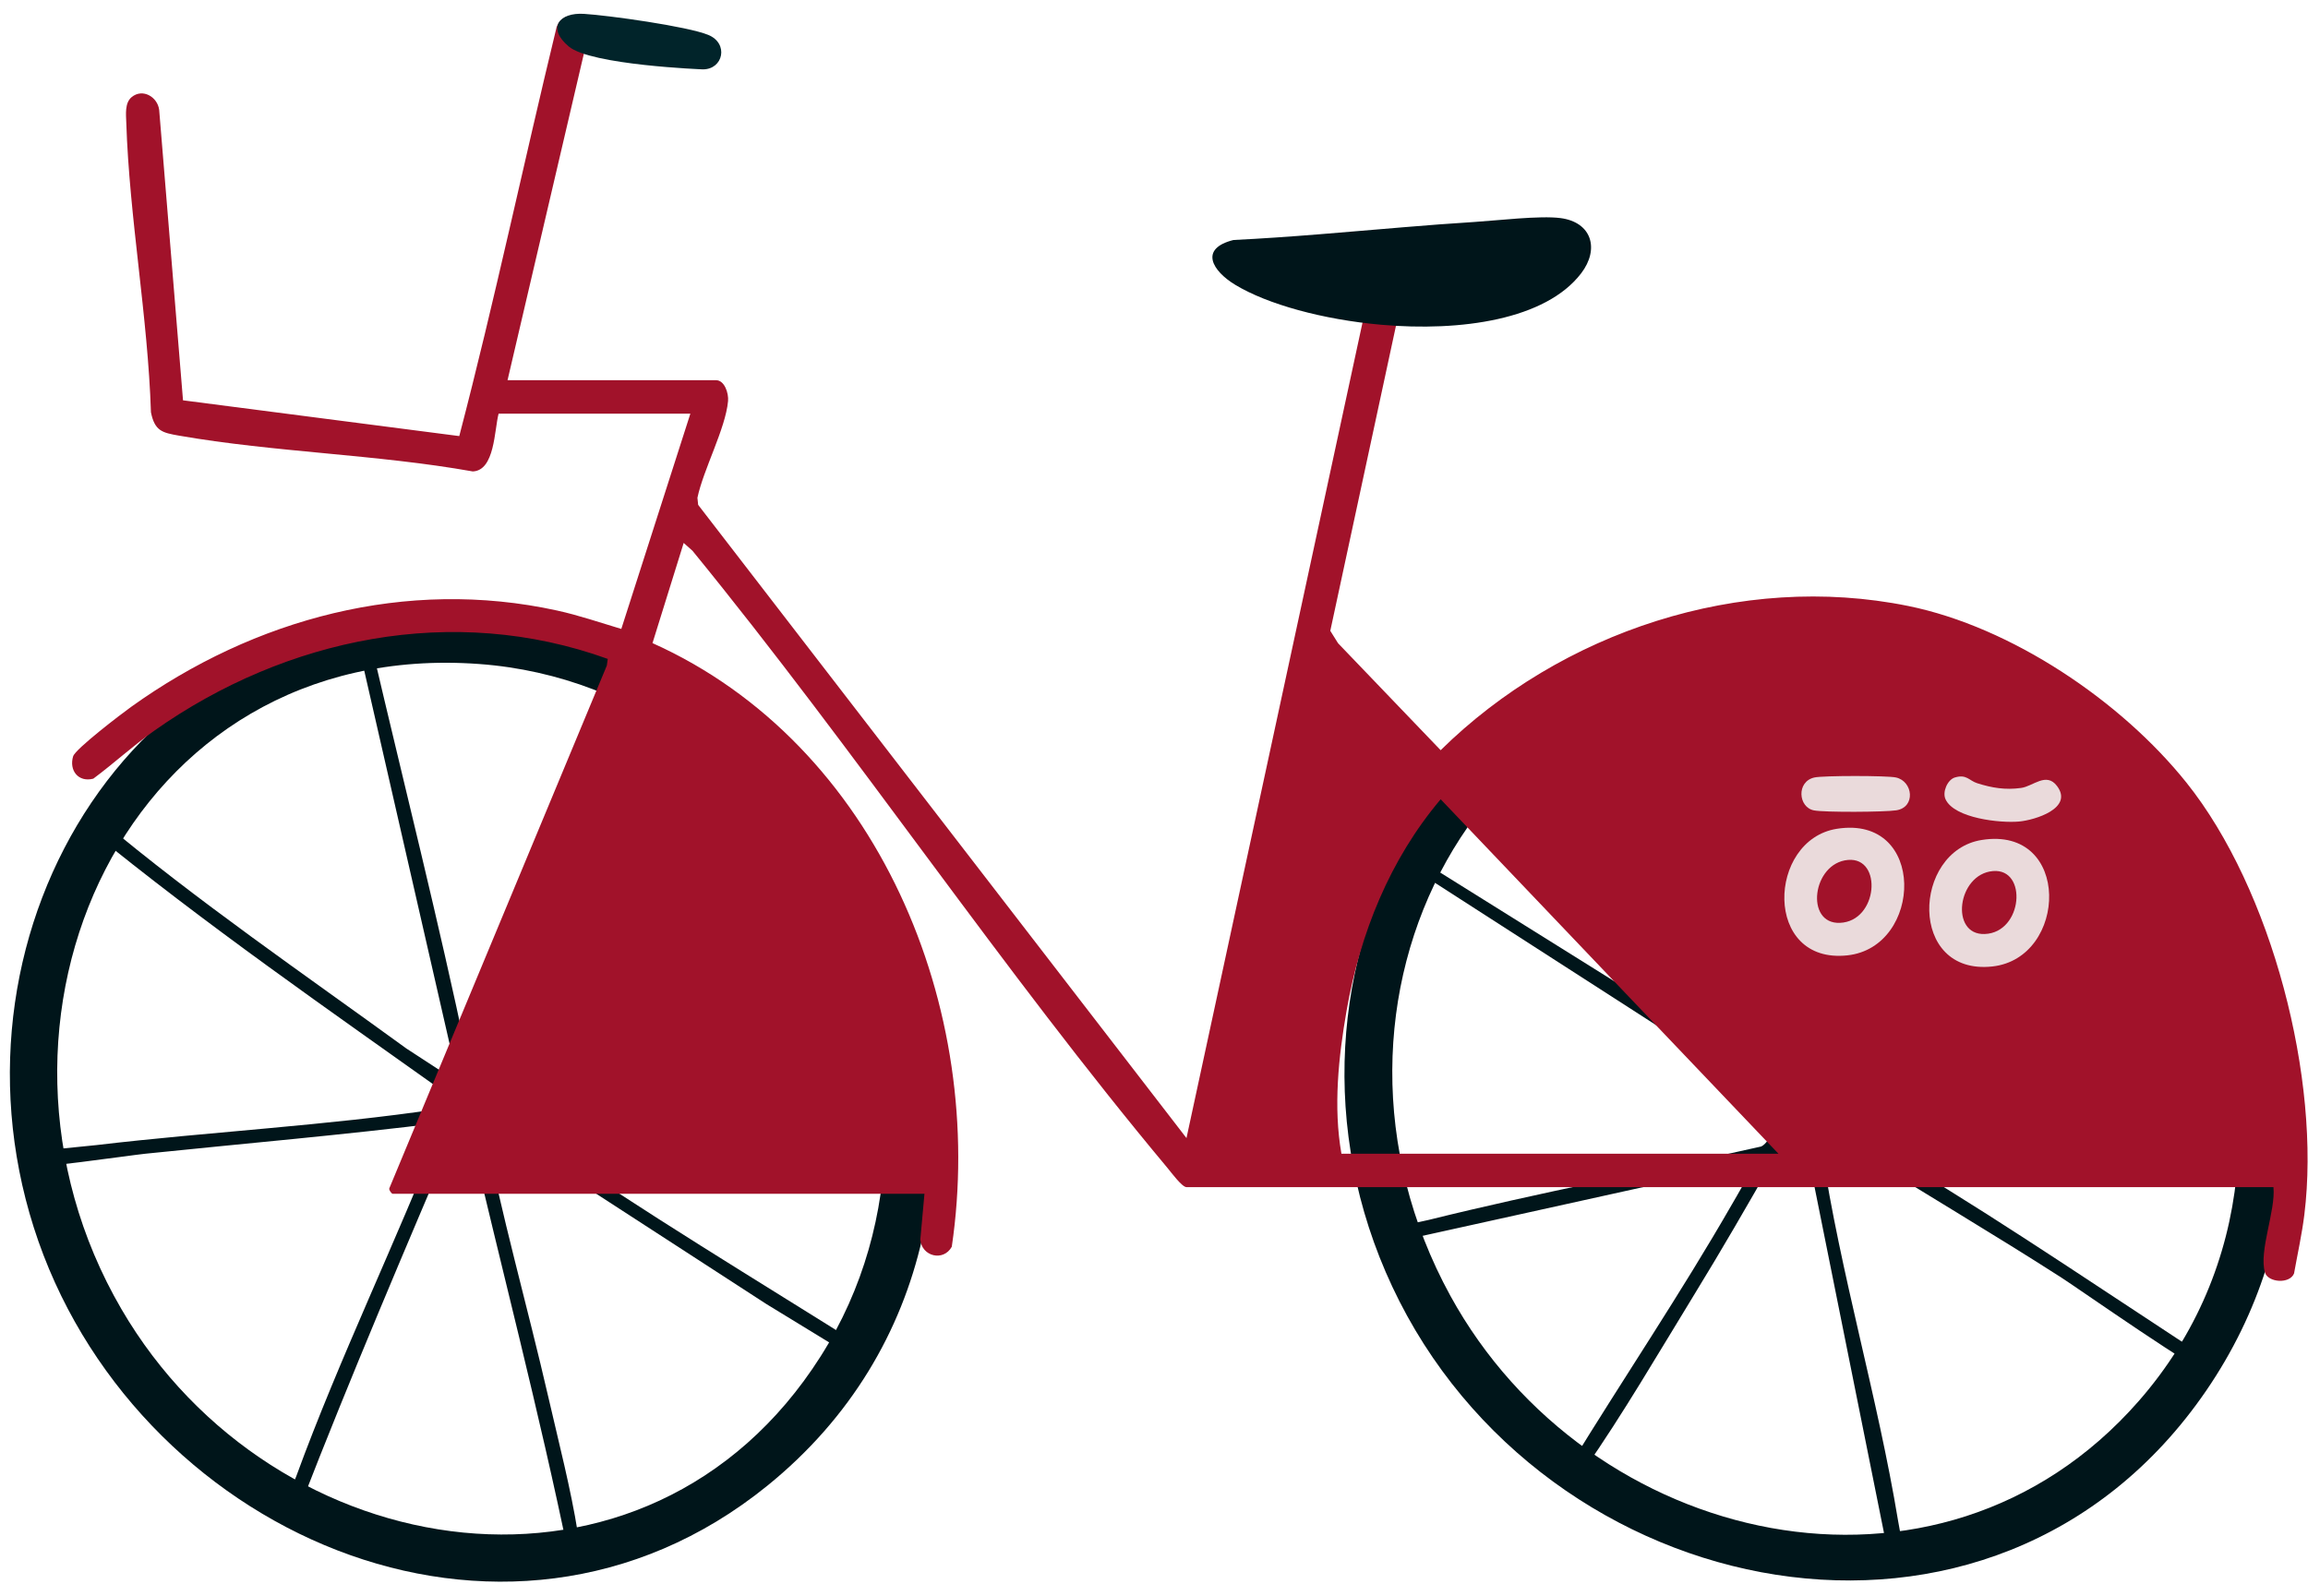
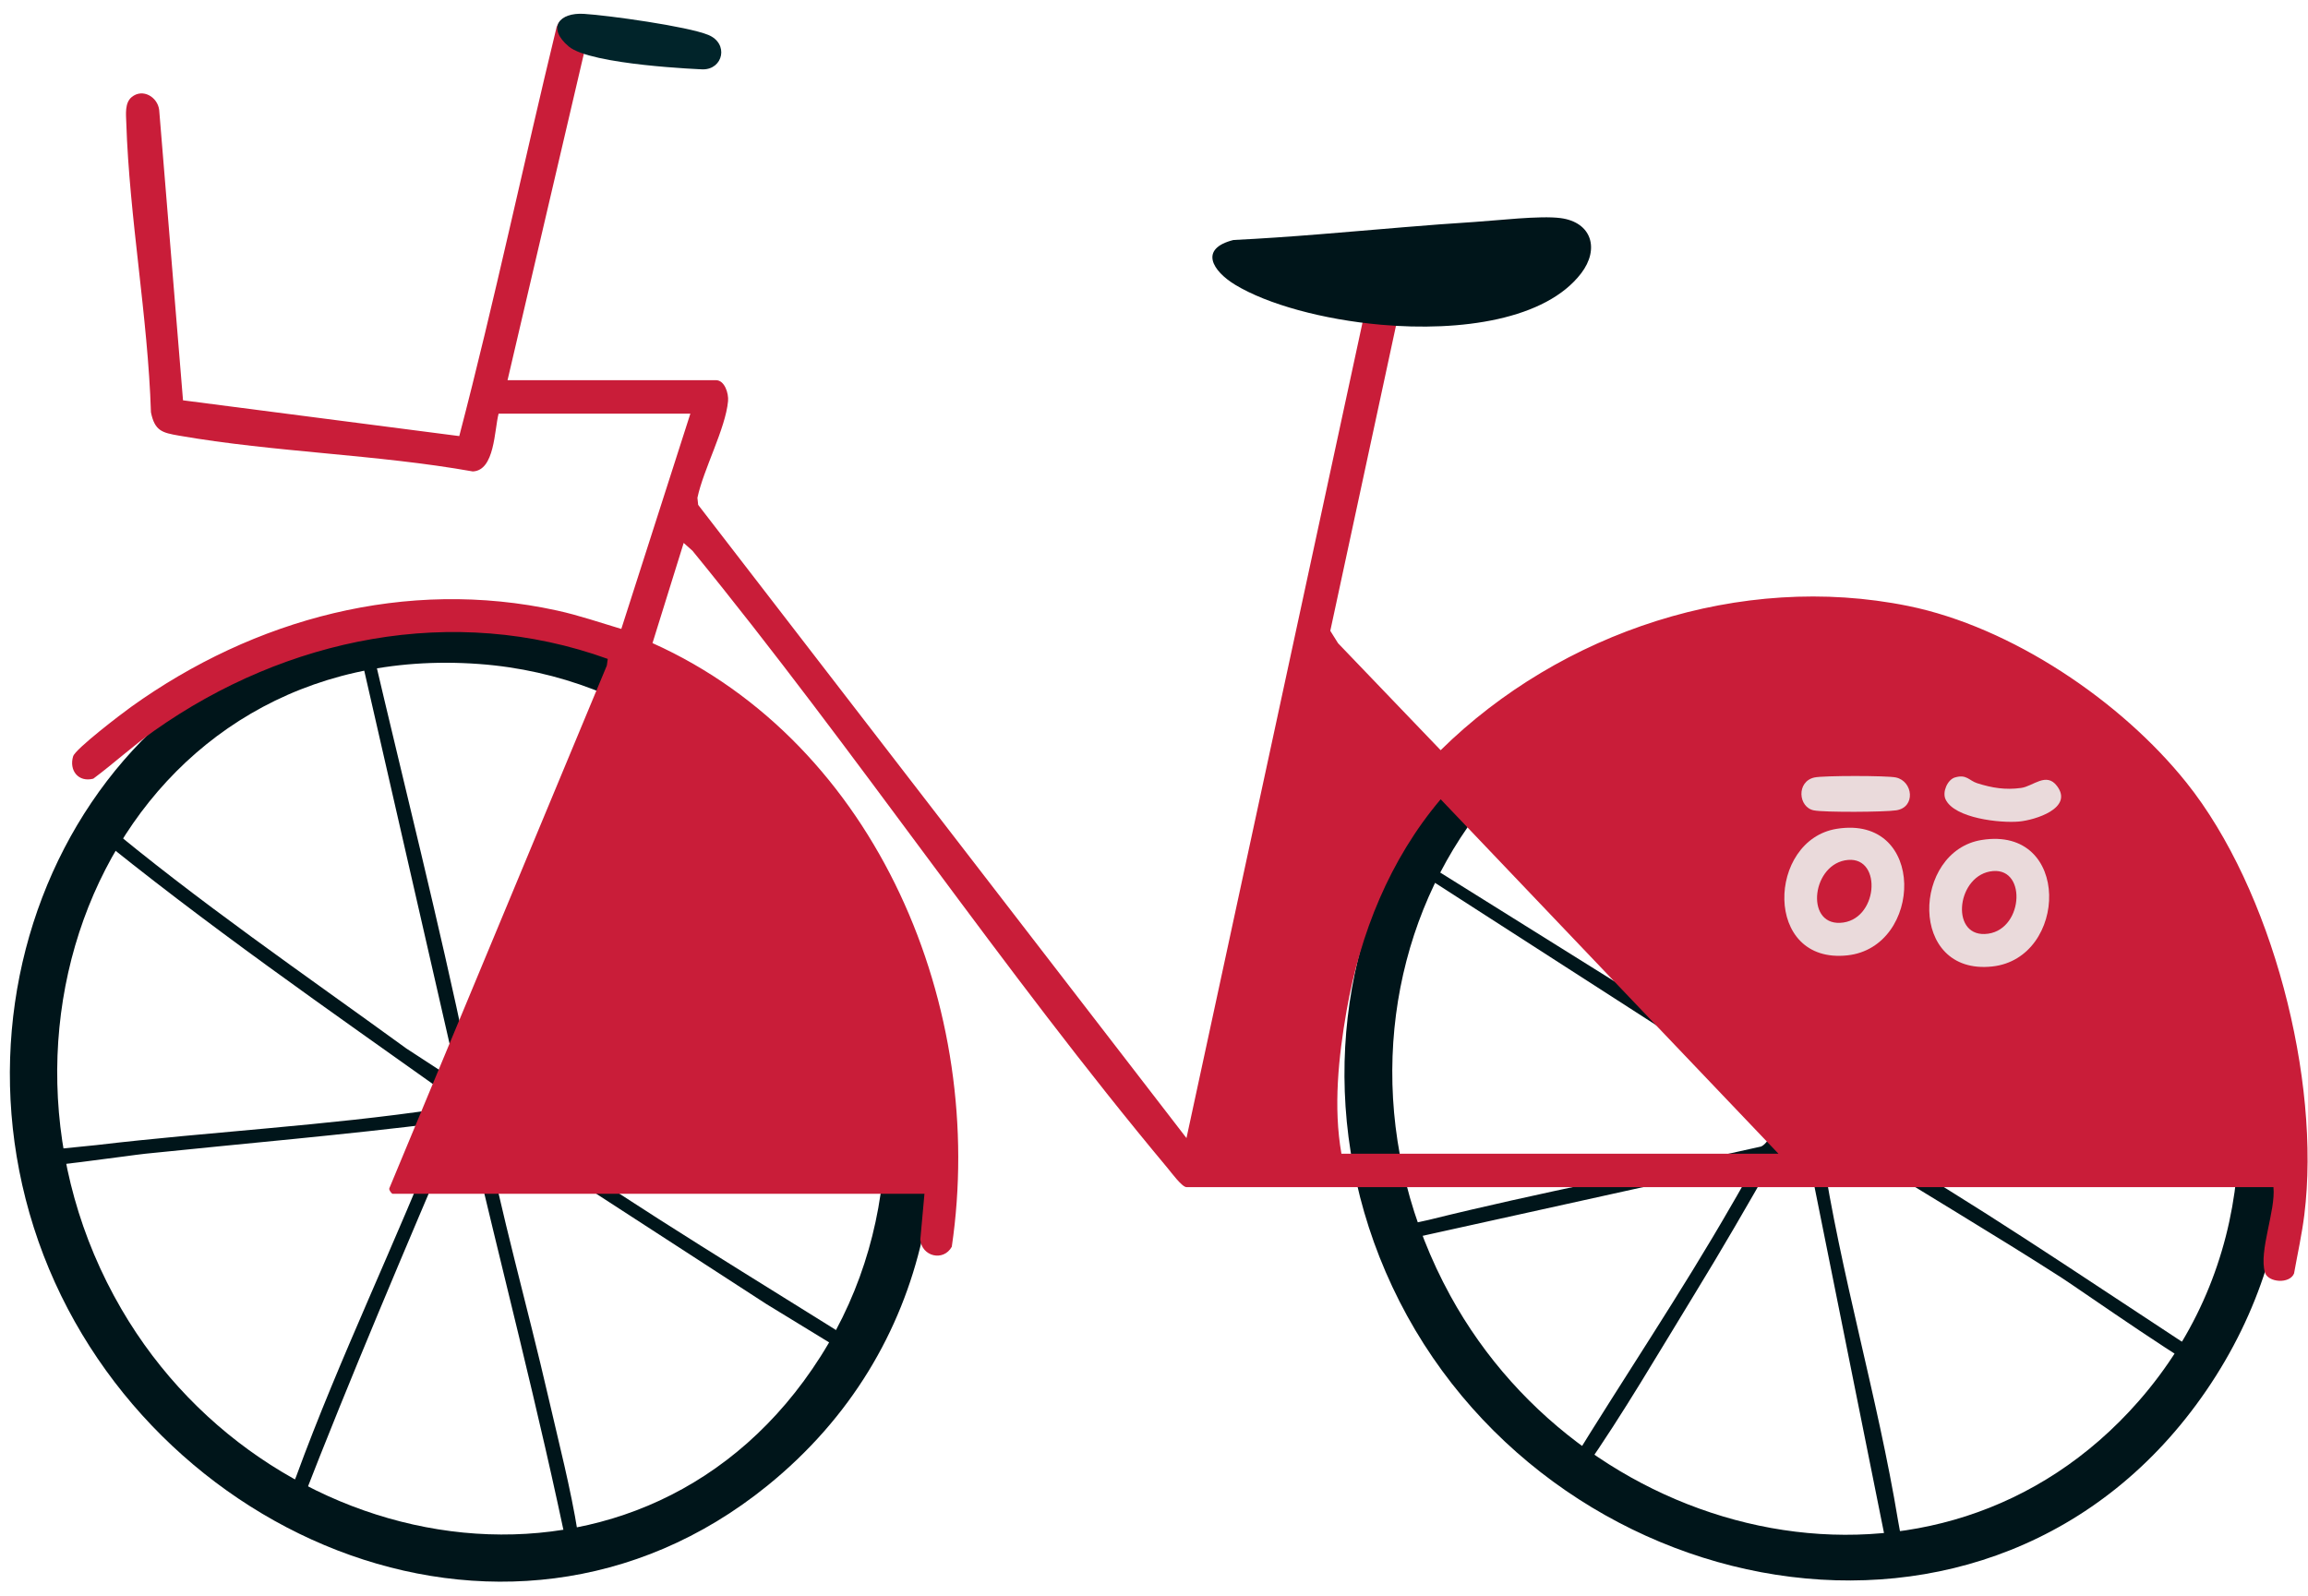
<svg xmlns="http://www.w3.org/2000/svg" width="201" height="139" viewBox="0 0 201 139" fill="none">
  <path d="M157.836 53.756C190.161 55.635 210.818 93.86 192.131 121.131C173.673 148.07 134.335 139.963 121.256 112.077C108.442 84.757 126.436 51.931 157.836 53.756ZM126.305 112.852C138.272 134.701 168.85 141.899 186.247 122.045C206.577 98.843 188.874 60.03 158.808 57.834C128.517 55.621 112.385 87.436 126.305 112.852Z" fill="#00151A" />
  <path d="M40.743 53.756C77.74 55.893 96.129 105.688 66.816 129.415C43.792 148.049 11.325 133.283 2.937 106.896C-5.368 80.776 12.032 52.097 40.743 53.756ZM10.572 114.018C23.812 136.754 56.431 141.825 71.466 118.142C86.445 94.545 69.801 59.884 41.715 57.834C10.977 55.589 -3.94 89.096 10.572 114.018Z" fill="#00151A" />
  <path d="M149.084 56.054L156.241 95.246L122.385 74.1C121.965 74.238 121.937 74.876 122.262 75.15L155.464 96.521C154.886 97.287 154.221 99.48 153.379 99.86C143.748 102.042 134.015 103.879 124.431 106.252C123.668 106.442 121.57 106.811 121.045 107.088C120.571 107.339 120.694 108.083 121.235 108.227L152.745 101.267C152.893 101.406 151.059 104.504 150.837 104.891C146.393 112.634 141.379 120.051 136.718 127.664C136.009 129.172 137.091 129.253 137.991 127.967C141.304 123.227 144.537 117.676 147.583 112.705C149.931 108.875 152.183 104.985 154.402 101.078L157.405 100.295L164.627 136.276C164.795 136.786 165.63 136.794 165.757 136.115C165.894 135.395 165.449 133.347 165.306 132.49C163.514 121.619 160.294 110.992 158.651 100.092C158.835 99.846 160.948 99.54 161.3 99.996C167.348 103.801 173.516 107.419 179.527 111.282C181.142 112.32 191.811 119.831 192.623 119.681C192.845 119.64 193.141 119.269 193.142 119.031C193.145 118.485 190.482 117.166 189.928 116.803C180.907 110.896 171.998 104.818 162.651 99.423C162.817 99.15 163.066 99.192 163.32 99.121C166.278 98.297 170.011 97.829 173.1 97.249C181.06 95.754 189.041 94.367 197.029 93.023C197.606 92.866 197.933 92.765 197.78 92.064C197.678 91.757 197.395 91.742 197.128 91.743C195.601 91.755 192.646 92.505 190.964 92.783C180.996 94.433 171.086 96.457 161.154 98.295C159.811 97.583 157.163 96.831 157.745 94.92C163.094 85.43 168.129 75.774 173.295 66.187C174.162 64.58 175.788 62.32 176.416 60.766C176.584 60.349 176.921 59.314 176.144 59.32C175.716 59.323 175.344 60.081 175.115 60.434C170.705 67.23 167.498 75.399 163.265 82.369L157.214 93.109C154.818 81.502 153.182 69.711 150.515 58.16C150.285 57.161 150.353 55.591 149.083 56.052L149.084 56.054Z" fill="#00151A" />
  <path d="M39.925 94.276L35.398 91.329C26.422 84.806 17.244 78.529 8.732 71.394C7.942 70.875 7.52 71.341 7.719 72.209C17.851 80.496 28.65 87.979 39.323 95.571C39.361 96.407 38.957 96.478 38.254 96.583C28.441 98.048 18.267 98.571 8.394 99.737C7.065 99.895 3.384 100.153 2.402 100.54C1.894 100.74 1.725 101.396 2.09 101.626C2.539 101.91 11.294 100.631 12.643 100.491C21.288 99.596 29.944 98.853 38.565 97.773C34.544 108.075 29.591 118.216 25.797 128.594C25.595 129.145 24.656 131.122 25.154 131.47C25.516 131.723 26.061 131.544 26.178 131.112C30.552 119.829 35.318 108.7 40.05 97.57L40.675 97.603C43.619 110.283 46.946 122.884 49.567 135.645C51.074 136.159 50.461 134.396 50.317 133.491C49.71 129.674 48.661 125.631 47.79 121.843C45.929 113.745 43.63 105.742 42.059 97.577L66.735 113.578L74.691 118.441C75.409 118.803 75.909 118.272 75.559 117.571C65.9 111.491 56.058 105.592 46.658 99.093C45.899 98.568 44.941 97.982 44.246 97.438C44.088 97.313 43.888 97.442 44.002 96.994C52.791 96.128 61.534 94.83 70.314 93.889C73.46 93.552 76.68 93.479 79.813 93.091C80.943 92.951 80.84 91.751 79.656 91.769C76.635 91.816 72.819 92.403 69.731 92.725C60.716 93.662 51.727 94.959 42.728 96.032C41.566 96.138 41.092 95.109 41.372 94.083L55.771 58.945C56.041 58.347 55.321 58.146 55.258 57.583L40.701 92.141C38.195 80.184 35.19 68.344 32.411 56.451C32.422 55.786 31.404 55.544 31.205 56.155L39.921 94.275L39.925 94.276Z" fill="#00151A" />
-   <path d="M6.371 65.871C6.567 65.228 10.587 62.167 11.402 61.582C22.147 53.871 35.372 50.3 48.506 53.175C50.416 53.593 52.246 54.225 54.109 54.78L60.123 36.029H43.422C43.046 37.473 43.094 40.984 41.173 41.062C32.806 39.572 23.914 39.395 15.583 37.943C14.134 37.69 13.477 37.541 13.146 35.914C12.88 27.585 11.264 18.966 10.998 10.689C10.974 9.959 10.851 8.957 11.473 8.452C12.431 7.672 13.72 8.444 13.862 9.57L15.938 34.868L39.997 37.983C43.081 26.184 45.598 14.208 48.477 2.346C49.175 0.56 51.874 1.475 51.135 3.452L44.201 33.114H62.356C63.105 33.114 63.468 34.26 63.405 34.935C63.187 37.339 61.258 40.878 60.737 43.361L60.802 43.974L103.328 99.127L118.7 27.905C118.869 25.495 121.839 25.565 121.666 27.943L115.853 54.944L116.53 56.026L125.464 65.342C135.939 55.022 151.591 49.814 166.185 52.781C175.171 54.609 184.736 61.066 190.413 68.165C197.865 77.478 202.137 94.027 200.682 105.797C200.474 107.487 200.085 109.237 199.785 110.919C199.404 111.86 197.514 111.708 197.252 110.835C196.696 108.975 198.2 105.449 197.991 103.399H103.328C102.941 103.399 101.986 102.103 101.686 101.742C87.316 84.548 74.518 65.372 60.309 47.973L59.541 47.289L56.825 56.014C76.457 64.827 85.949 87.905 82.889 108.592C82.161 109.907 80.274 109.438 80.148 107.97L80.509 103.98H34.198C34.119 103.98 33.859 103.669 33.903 103.507L52.847 57.972L52.929 57.391C39.467 52.526 24.92 55.547 13.454 63.631C11.602 64.938 9.941 66.472 8.125 67.823C6.82 68.163 5.998 67.098 6.37 65.868L6.371 65.871ZM116.823 100.489H154.883L125.466 69.618C121.037 74.856 118.454 81.291 117.272 88.028C116.565 92.065 116.109 96.434 116.823 100.489Z" fill="#A1122A" />
+   <path d="M6.371 65.871C6.567 65.228 10.587 62.167 11.402 61.582C22.147 53.871 35.372 50.3 48.506 53.175C50.416 53.593 52.246 54.225 54.109 54.78L60.123 36.029H43.422C43.046 37.473 43.094 40.984 41.173 41.062C32.806 39.572 23.914 39.395 15.583 37.943C14.134 37.69 13.477 37.541 13.146 35.914C12.88 27.585 11.264 18.966 10.998 10.689C10.974 9.959 10.851 8.957 11.473 8.452C12.431 7.672 13.72 8.444 13.862 9.57L15.938 34.868L39.997 37.983C43.081 26.184 45.598 14.208 48.477 2.346C49.175 0.56 51.874 1.475 51.135 3.452L44.201 33.114H62.356C63.105 33.114 63.468 34.26 63.405 34.935C63.187 37.339 61.258 40.878 60.737 43.361L60.802 43.974L103.328 99.127L118.7 27.905C118.869 25.495 121.839 25.565 121.666 27.943L115.853 54.944L116.53 56.026L125.464 65.342C135.939 55.022 151.591 49.814 166.185 52.781C175.171 54.609 184.736 61.066 190.413 68.165C197.865 77.478 202.137 94.027 200.682 105.797C200.474 107.487 200.085 109.237 199.785 110.919C199.404 111.86 197.514 111.708 197.252 110.835C196.696 108.975 198.2 105.449 197.991 103.399H103.328C102.941 103.399 101.986 102.103 101.686 101.742C87.316 84.548 74.518 65.372 60.309 47.973L59.541 47.289L56.825 56.014C76.457 64.827 85.949 87.905 82.889 108.592C82.161 109.907 80.274 109.438 80.148 107.97L80.509 103.98H34.198C34.119 103.98 33.859 103.669 33.903 103.507L52.847 57.972L52.929 57.391C39.467 52.526 24.92 55.547 13.454 63.631C11.602 64.938 9.941 66.472 8.125 67.823C6.82 68.163 5.998 67.098 6.37 65.868L6.371 65.871ZM116.823 100.489H154.883L125.466 69.618C121.037 74.856 118.454 81.291 117.272 88.028C116.565 92.065 116.109 96.434 116.823 100.489Z" fill="#C91D39" />
  <path d="M159.963 72.189C153.907 73.156 153.534 84.009 160.887 83.212C167.478 82.496 167.799 70.94 159.963 72.189ZM160.233 80.38C157.172 80.502 157.824 75.165 160.943 74.9C163.972 74.642 163.561 80.25 160.233 80.38Z" fill="#EADADB" />
  <path d="M170.247 67.718C171.268 67.41 171.485 67.994 172.191 68.218C173.481 68.626 174.639 68.82 176.015 68.63C177.061 68.488 178.201 67.222 179.137 68.454C180.612 70.395 177.22 71.429 175.835 71.556C174.229 71.704 170.203 71.285 169.432 69.614C169.137 68.975 169.609 67.909 170.247 67.717V67.718Z" fill="#EADADB" />
  <path d="M158.014 67.718C158.777 67.547 164.352 67.547 165.117 67.718C166.61 68.052 166.851 70.315 165.146 70.578C164.127 70.735 158.928 70.766 157.976 70.585C156.603 70.324 156.425 68.075 158.013 67.718H158.014Z" fill="#EADADB" />
  <path d="M172.584 73.161C166.528 74.126 166.155 84.979 173.508 84.18C180.099 83.464 180.421 71.909 172.584 73.161ZM172.854 81.352C169.794 81.472 170.445 76.135 173.564 75.87C176.593 75.612 176.182 81.221 172.854 81.352Z" fill="#EADADB" />
  <path d="M107.566 24.802C110.379 26.509 115.22 27.838 120.283 28.286C127.242 28.899 134.616 27.843 137.703 23.803C139.318 21.689 138.626 19.349 135.901 18.995C134.101 18.761 130.383 19.209 128.38 19.335C126.339 19.462 124.299 19.62 122.258 19.79C117.316 20.197 112.374 20.664 107.422 20.903C104.399 21.662 105.586 23.598 107.566 24.802Z" fill="#00151A" />
  <path d="M50.857 1.207C48.697 1.073 47.606 2.427 49.53 4.048C51.453 5.669 61.212 6.042 61.212 6.042C62.983 6.048 63.493 3.782 61.678 3.039C59.864 2.295 52.998 1.339 50.857 1.207Z" fill="#01242A" />
</svg>
